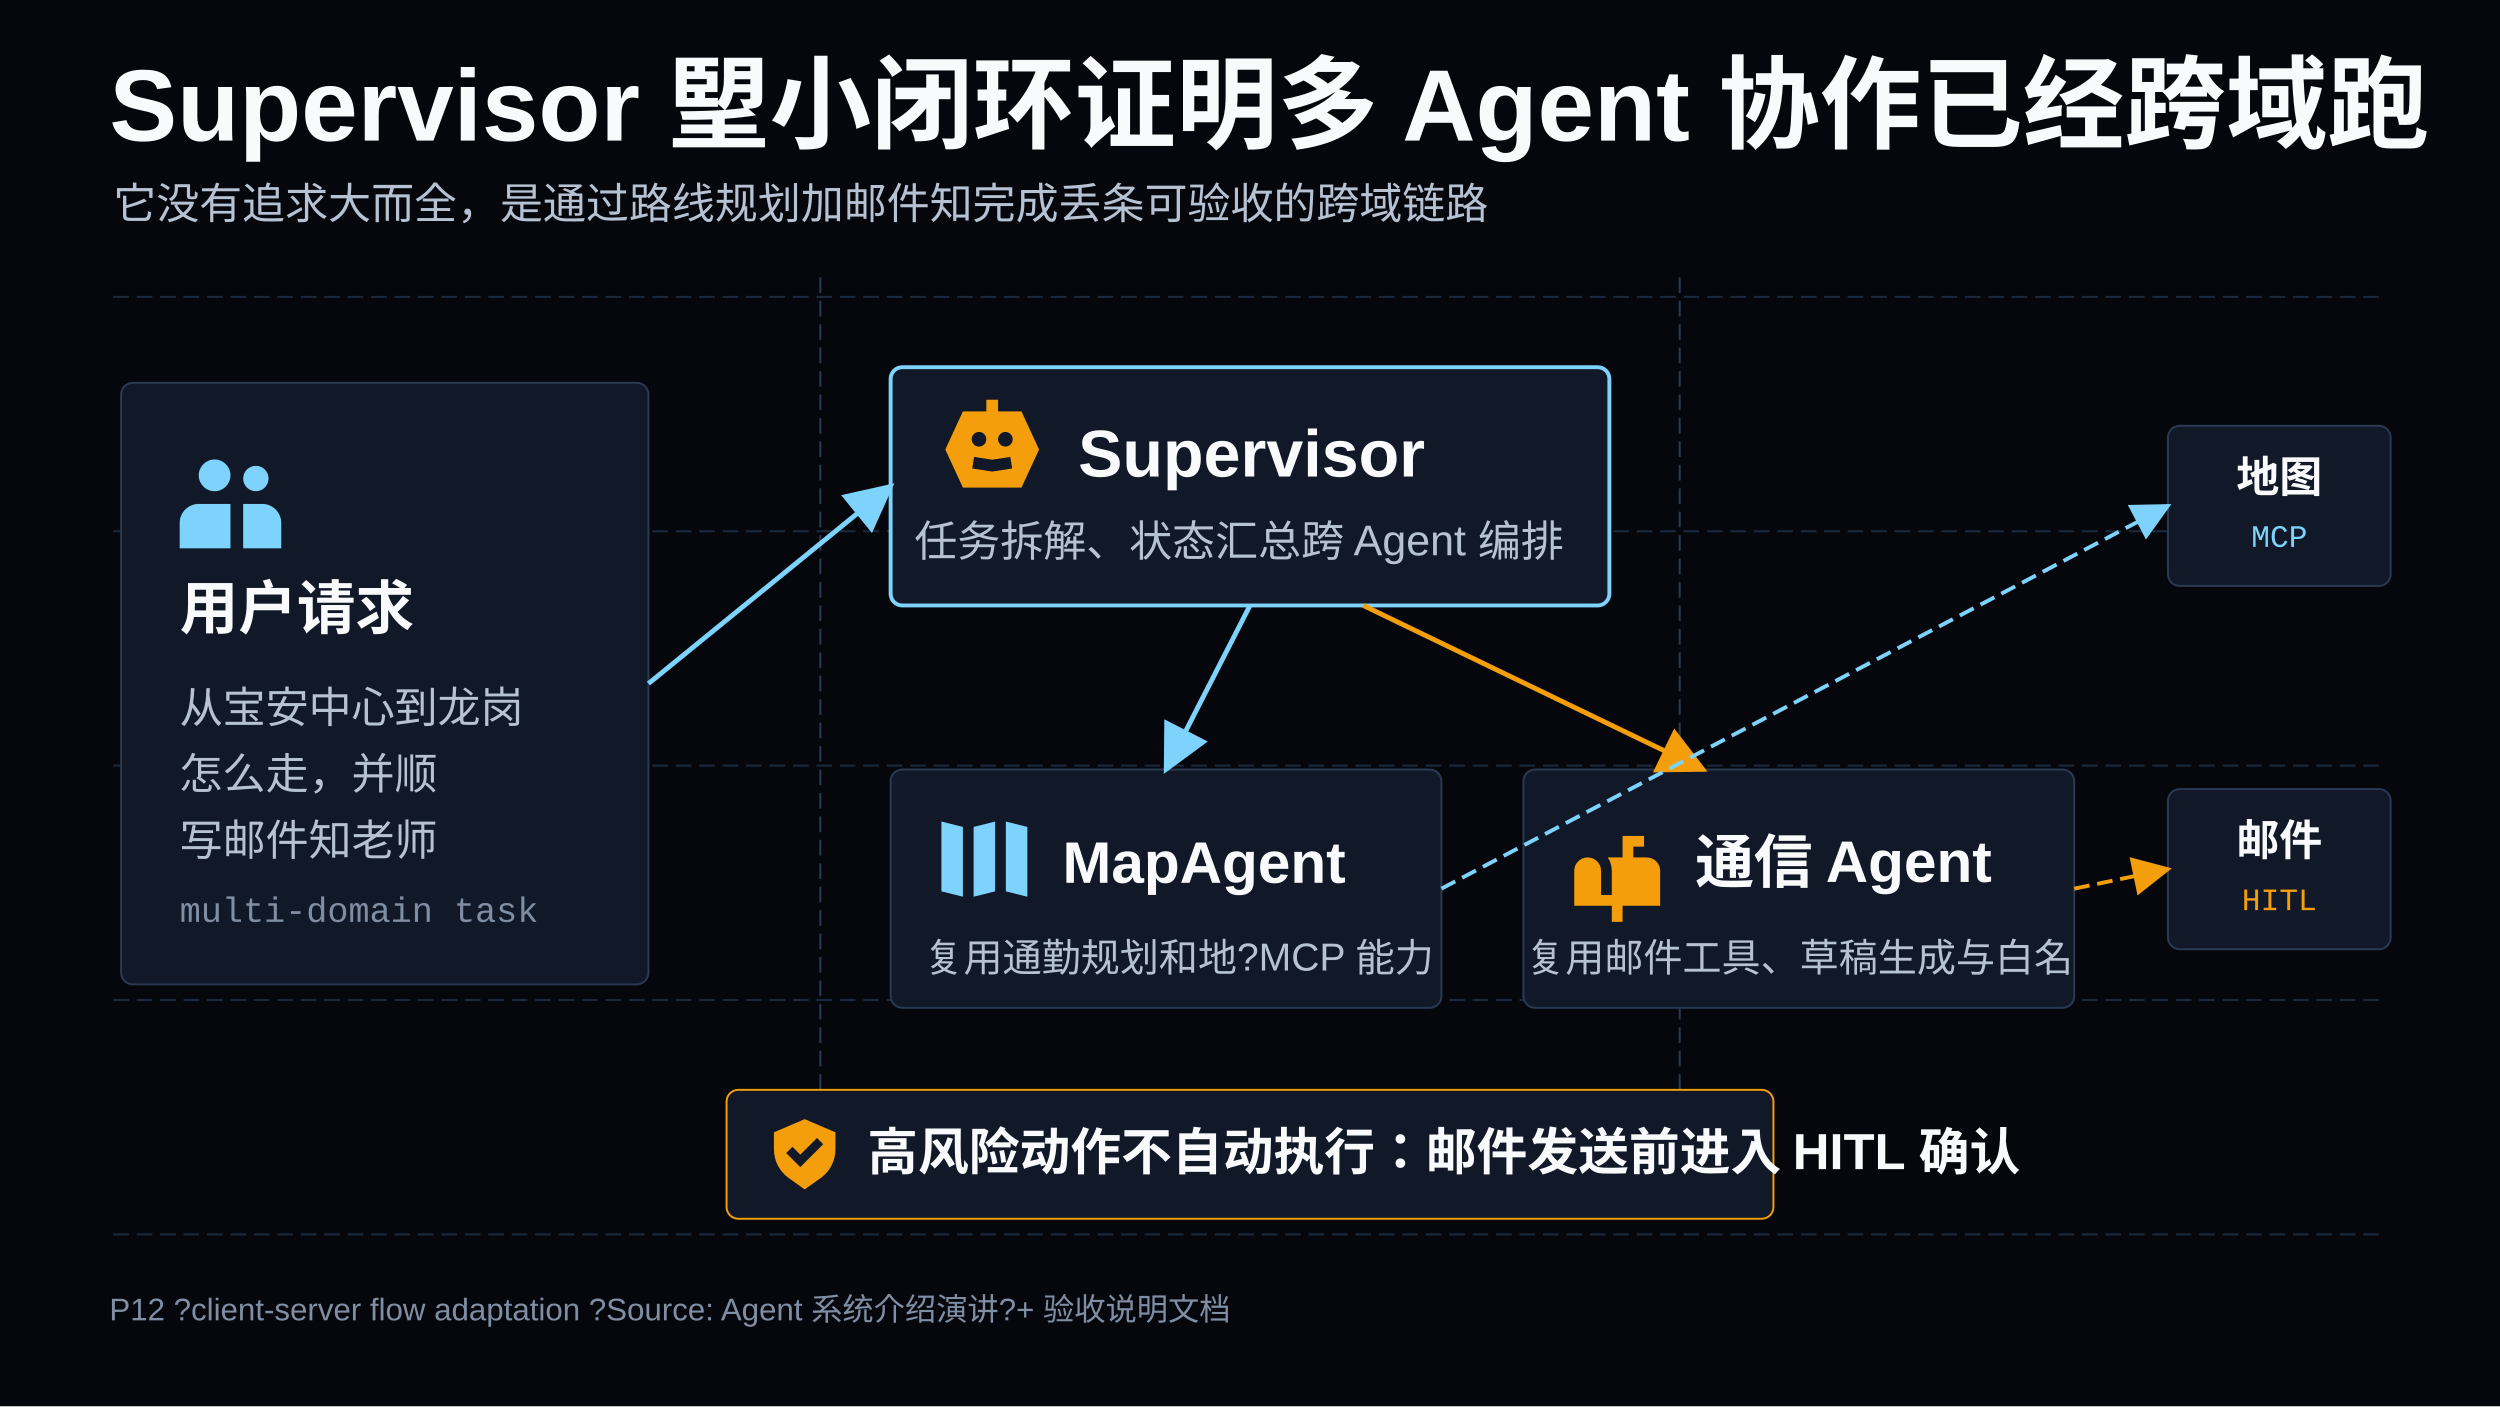
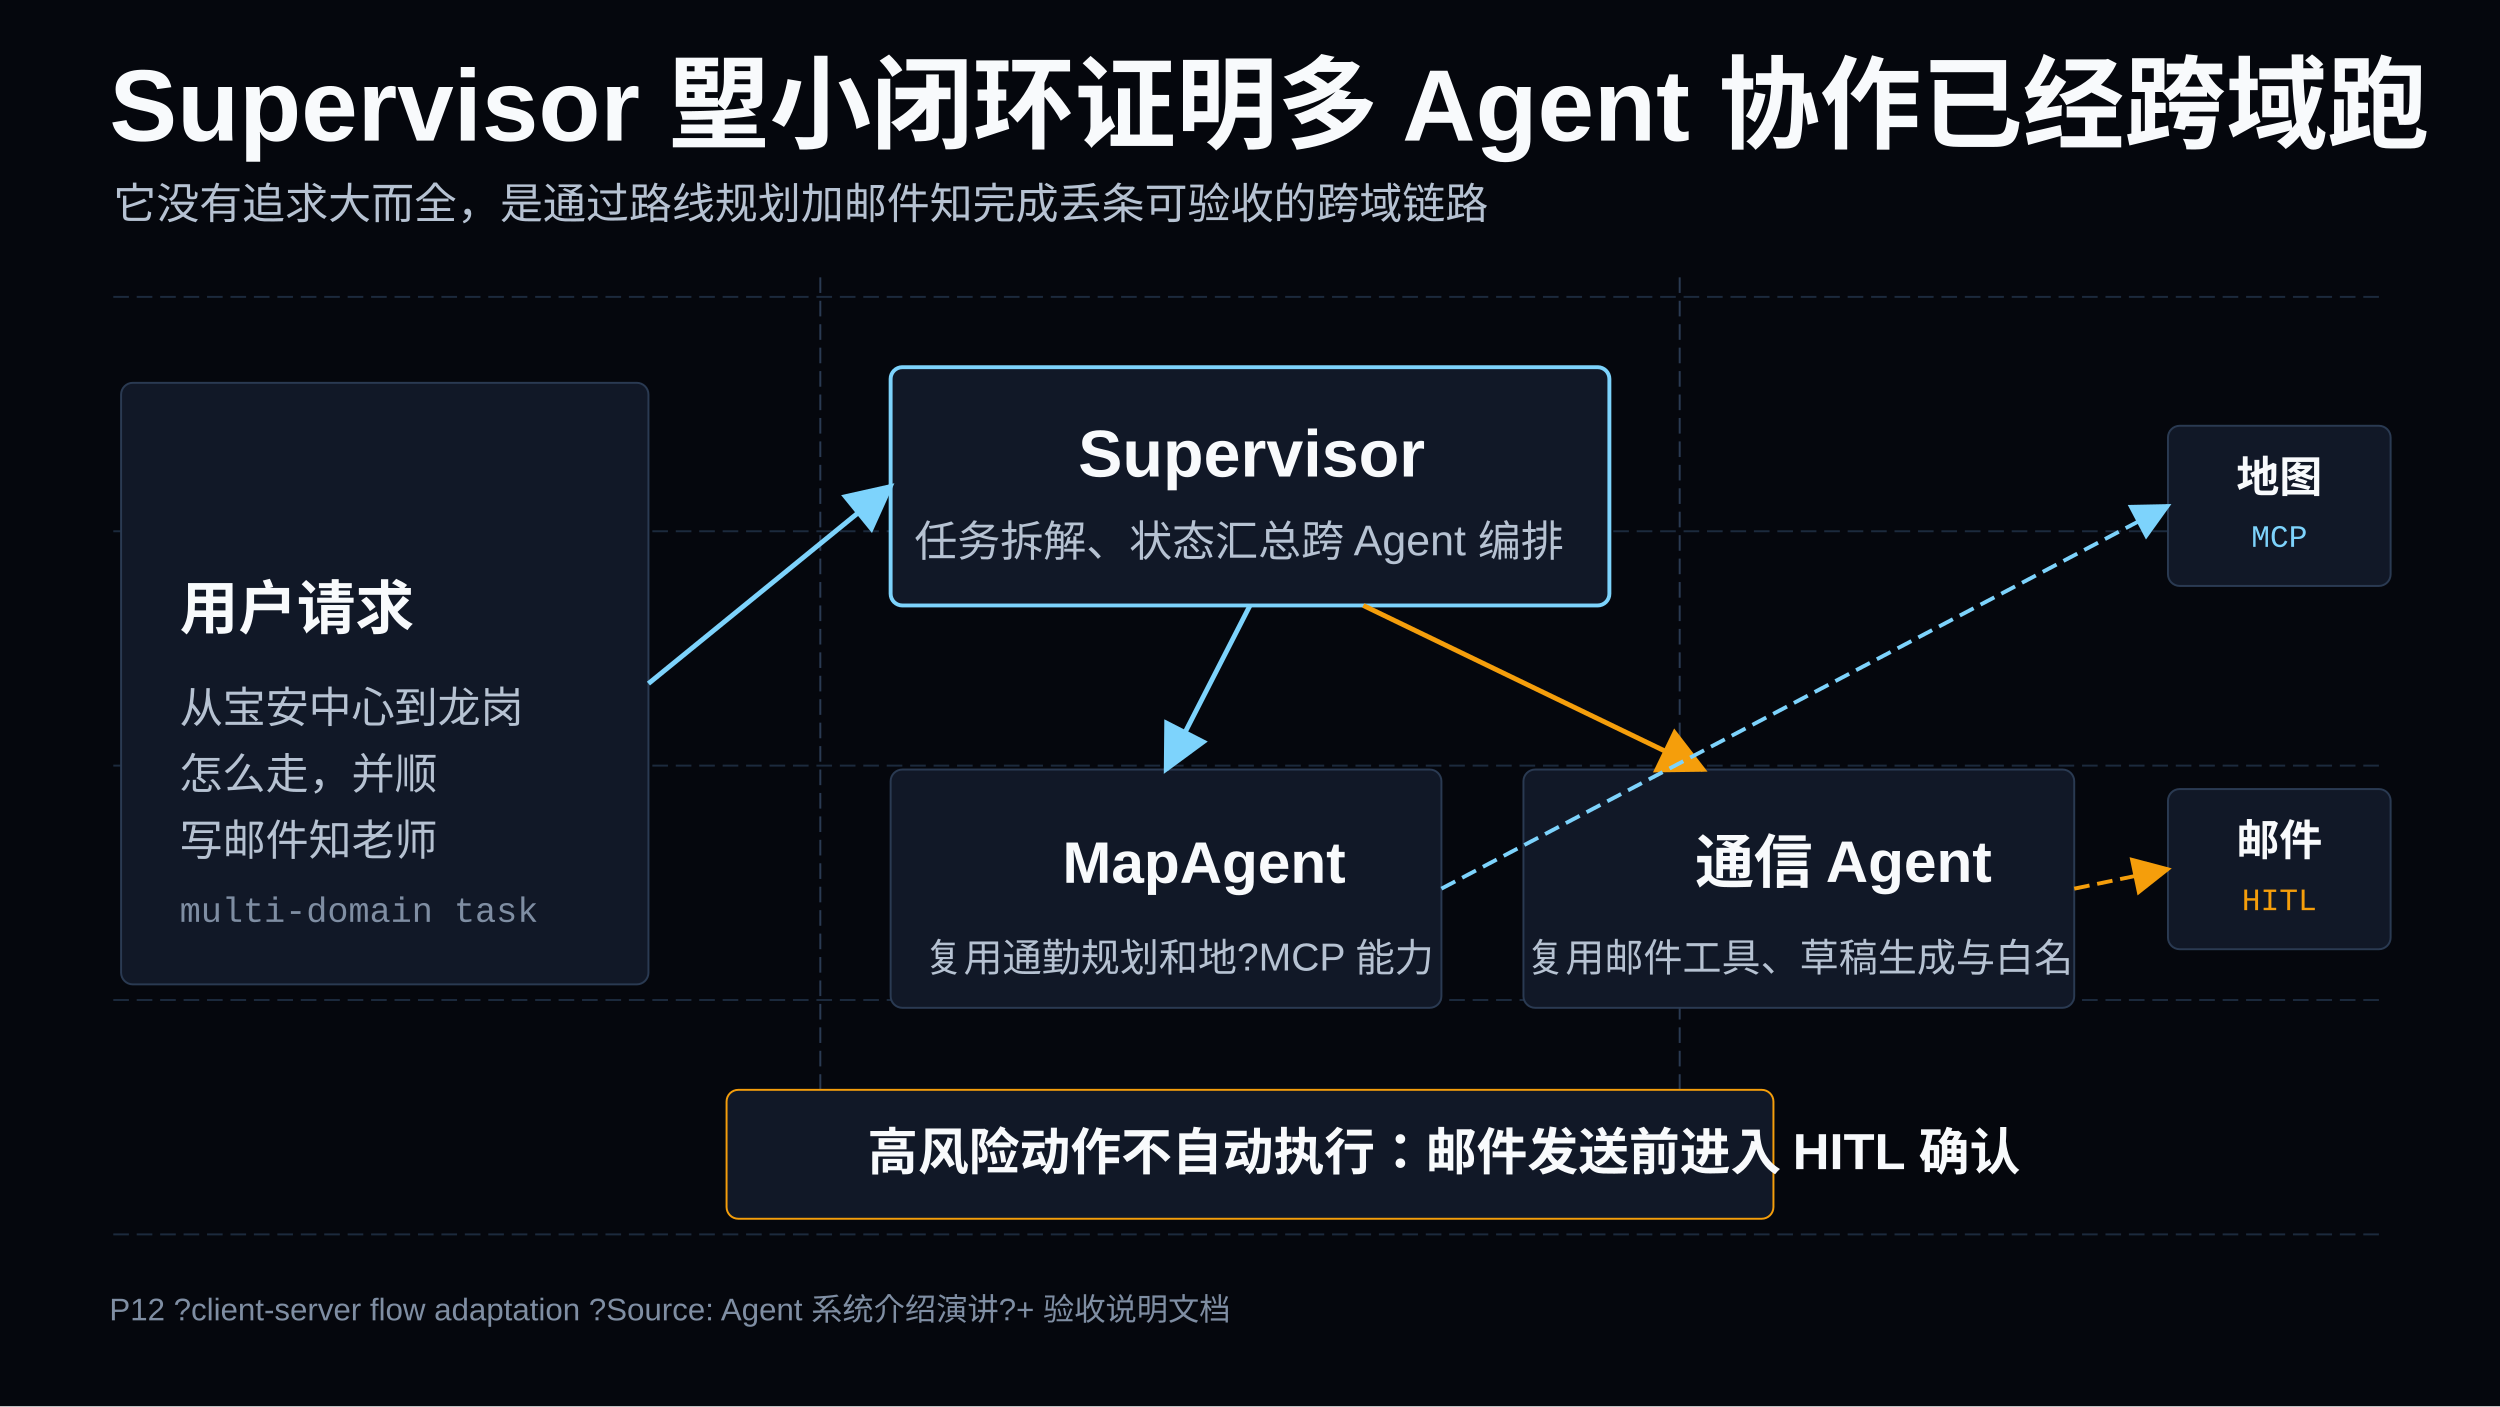
<svg xmlns="http://www.w3.org/2000/svg" viewBox="0 0 1280 720" width="1280" height="720">
  <defs>
    <marker id="arrowHead" markerWidth="10" markerHeight="10" refX="9" refY="5" orient="auto" markerUnits="strokeWidth">
      <path d="M0,0 L10,5 L0,10 Z" fill="#7DD3FC" />
    </marker>
    <marker id="arrowAccent" markerWidth="10" markerHeight="10" refX="9" refY="5" orient="auto" markerUnits="strokeWidth">
      <path d="M0,0 L10,5 L0,10 Z" fill="#F59E0B" />
    </marker>
  </defs>
  <g id="background">
    <rect width="1280" height="720" fill="#05070D" />
    <path d="M58 152H1222 M58 272H1222 M58 392H1222 M58 512H1222 M58 632H1222" stroke="#1C2A3D" stroke-width="1" stroke-dasharray="8,4" />
    <path d="M420 142V622 M860 142V622" stroke="#2A3A52" stroke-width="1" stroke-dasharray="8,4" />
  </g>
  <g id="header">
    <text x="56" y="72" font-family="&quot;Microsoft YaHei&quot;, Arial, sans-serif" font-size="52" font-weight="800" fill="#F8FAFC">Supervisor 朢小闭环证明多 Agent 协作已经跨域跑</text>
    <text x="58" y="112" font-family="&quot;Microsoft YaHei&quot;, Arial, sans-serif" font-size="22" fill="#B6C2D2">它没有追求大而全，是通过路线规划加邮件知完成丢条可验收的跨域链路</text>
  </g>
  <g id="client-request">
-     <path fill="#111827" stroke="#2A3A52" d="M68,196 H326 A6,6 0 0 1 332,202 V498 A6,6 0 0 1 326,504 H68 A6,6 0 0 1 62,498 V202 A6,6 0 0 1 68,196 Z" />
-     <g transform="translate(92, 232) scale(3.25)" fill="#7DD3FC">
-       <path d="M8 3.5C8 4.881 6.881 6 5.5 6C4.119 6 3 4.881 3 3.5C3 2.119 4.119 1 5.5 1C6.881 1 8 2.119 8 3.5Z" />
-       <path d="M3 8C1.343 8 0 9.343 0 11V15H8V8H3Z" />
-       <path d="M13 8H10V15H16V11C16 9.343 14.657 8 13 8Z" />
-       <path d="M12 6C13.105 6 14 5.105 14 4C14 2.895 13.105 2 12 2C10.895 2 10 2.895 10 4C10 5.105 10.895 6 12 6Z" />
-     </g>
+     <rect x="62" y="196" width="270" height="308" rx="6" fill="#111827" stroke="#2A3A52" />
+     <use data-icon="chunk-filled/users" x="92" y="232" width="52" height="52" fill="#7DD3FC" />
    <text x="92" y="322" font-family="&quot;Microsoft YaHei&quot;, Arial, sans-serif" font-size="30" font-weight="800" fill="#F8FAFC">用户请求</text>
-     <text font-size="22" font-family="&quot;Microsoft YaHei&quot;, Arial, sans-serif" fill="#B6C2D2" x="92" y="370">从宝安中心到龙岗</text>
-     <text font-size="22" font-family="&quot;Microsoft YaHei&quot;, Arial, sans-serif" fill="#B6C2D2" x="92" y="404">怎么走，并顺</text>
-     <text font-size="22" font-family="&quot;Microsoft YaHei&quot;, Arial, sans-serif" fill="#B6C2D2" x="92" y="438">写邮件知老师</text>
+     <text x="92" y="370" font-family="&quot;Microsoft YaHei&quot;, Arial, sans-serif" font-size="22" fill="#B6C2D2">
+       <tspan x="92" dy="0">从宝安中心到龙岗</tspan>
+       <tspan x="92" dy="34">怎么走，并顺</tspan>
+       <tspan x="92" dy="34">写邮件知老师</tspan>
+     </text>
    <text x="92" y="472" font-family="Consolas, &quot;Microsoft YaHei&quot;, &quot;Courier New&quot;, monospace" font-size="18" fill="#7F8EA3">multi-domain task</text>
  </g>
  <g id="supervisor-core">
-     <path fill="#111827" stroke="#7DD3FC" stroke-width="2" d="M462,188 H818 A6,6 0 0 1 824,194 V304 A6,6 0 0 1 818,310 H462 A6,6 0 0 1 456,304 V194 A6,6 0 0 1 462,188 Z" />
-     <g transform="translate(484, 204.651) scale(3)" fill="#F59E0B">
-       <path fill-rule="evenodd" clip-rule="evenodd" d="M9 0V2H13L16 8.5L13 15H3L0 8.5L3 2H7V0H9ZM4.598 11.738L8 12.262L11.402 11.738L11.098 9.762L8 10.238L4.902 9.762L4.598 11.738ZM7 6.75C7 7.44 6.44 8 5.75 8C5.06 8 4.5 7.44 4.5 6.75C4.5 6.06 5.06 5.5 5.75 5.5C6.44 5.5 7 6.06 7 6.75ZM10.25 8C10.94 8 11.5 7.44 11.5 6.75C11.5 6.06 10.94 5.5 10.25 5.5C9.56 5.5 9 6.06 9 6.75C9 7.44 9.56 8 10.25 8Z" />
-     </g>
+     <rect x="456" y="188" width="368" height="122" rx="6" fill="#111827" stroke="#7DD3FC" stroke-width="2" />
+     <use data-icon="chunk-filled/robot" x="484" y="204.651" width="48" height="48" fill="#F59E0B" />
    <text x="552" y="244" font-family="&quot;Microsoft YaHei&quot;, Arial, sans-serif" font-size="34" font-weight="800" fill="#F8FAFC">Supervisor</text>
    <text x="468.146" y="284.892" font-family="&quot;Microsoft YaHei&quot;, Arial, sans-serif" font-size="22" fill="#B6C2D2" id="_edit_19" data-edit-target="true" data-edit-annotation="调整大小：文本超出范围">任务拆解、状态汇总跨 Agent 编排</text>
  </g>
  <g id="map-agent">
-     <path fill="#111827" stroke="#2A3A52" d="M462,394 H732 A6,6 0 0 1 738,400 V510 A6,6 0 0 1 732,516 H462 A6,6 0 0 1 456,510 V400 A6,6 0 0 1 462,394 Z" />
-     <g transform="translate(482, 417.88) scale(2.75)" fill="#7DD3FC">
-       <path d="M4 2L0 1V14L4 15V2Z" />
-       <path d="M16 2L12 1V14L16 15V2Z" />
-       <path d="M10 1L6 2V15L10 14V1Z" />
-     </g>
+     <rect x="456" y="394" width="282" height="122" rx="6" fill="#111827" stroke="#2A3A52" />
+     <use data-icon="chunk-filled/map" x="482" y="417.88" width="44" height="44" fill="#7DD3FC" />
    <text x="544" y="452" font-family="&quot;Microsoft YaHei&quot;, Arial, sans-serif" font-size="30" font-weight="800" fill="#F8FAFC">MapAgent</text>
    <text x="473.325" y="497.446" font-family="&quot;Microsoft YaHei&quot;, Arial, sans-serif" font-size="20" fill="#B6C2D2">复用通勤规划和地?MCP 能力</text>
  </g>
  <g id="communication-agent">
-     <path fill="#111827" stroke="#2A3A52" d="M786,394 H1056 A6,6 0 0 1 1062,400 V510 A6,6 0 0 1 1056,516 H786 A6,6 0 0 1 780,510 V400 A6,6 0 0 1 786,394 Z" />
-     <g transform="translate(806, 428) scale(2.75)" fill="#F59E0B">
-       <path d="M9 0V4H6.242C6.721 4.715 7 5.575 7 6.5V11H5V6.5C5 5.119 3.881 4 2.5 4C1.119 4 0 5.119 0 6.5V13H7V16H9V13H16V6.5C16 5.119 14.881 4 13.5 4H11V2H13V0H9Z" />
-     </g>
+     <rect x="780" y="394" width="282" height="122" rx="6" fill="#111827" stroke="#2A3A52" />
+     <use data-icon="chunk-filled/mailbox" x="806" y="428" width="44" height="44" fill="#F59E0B" />
    <text x="868" y="452" font-family="&quot;Microsoft YaHei&quot;, Arial, sans-serif" font-size="30" font-weight="800" fill="#F8FAFC">通信 Agent</text>
    <text x="781.422" y="497.446" font-family="&quot;Microsoft YaHei&quot;, Arial, sans-serif" font-size="20" fill="#B6C2D2" id="_edit_27" data-edit-target="true" data-edit-annotation="调整大小：文本超出范围">复用邮件工具、草稿生成与白名</text>
  </g>
  <g id="external-tools">
-     <path fill="#111827" stroke="#2A3A52" d="M1116,218 H1218 A6,6 0 0 1 1224,224 V294 A6,6 0 0 1 1218,300 H1116 A6,6 0 0 1 1110,294 V224 A6,6 0 0 1 1116,218 Z" />
+     <rect x="1110" y="218" width="114" height="82" rx="6" fill="#111827" stroke="#2A3A52" />
    <text x="1167" y="252" text-anchor="middle" font-family="&quot;Microsoft YaHei&quot;, Arial, sans-serif" font-size="22" font-weight="800" fill="#F8FAFC">地图</text>
    <text x="1167" y="280" text-anchor="middle" font-family="Consolas, &quot;Microsoft YaHei&quot;, &quot;Courier New&quot;, monospace" font-size="16" fill="#7DD3FC">MCP</text>
-     <path fill="#111827" stroke="#2A3A52" d="M1116,404 H1218 A6,6 0 0 1 1224,410 V480 A6,6 0 0 1 1218,486 H1116 A6,6 0 0 1 1110,480 V410 A6,6 0 0 1 1116,404 Z" />
+     <rect x="1110" y="404" width="114" height="82" rx="6" fill="#111827" stroke="#2A3A52" />
    <text x="1167" y="438" text-anchor="middle" font-family="&quot;Microsoft YaHei&quot;, Arial, sans-serif" font-size="22" font-weight="800" fill="#F8FAFC">邮件</text>
    <text x="1167" y="466" text-anchor="middle" font-family="Consolas, &quot;Microsoft YaHei&quot;, &quot;Courier New&quot;, monospace" font-size="16" fill="#F59E0B">HITL</text>
  </g>
  <g id="flow-lines">
    <line x1="332" y1="350" x2="456" y2="249" stroke="#7DD3FC" stroke-width="2.5" marker-end="url(#arrowHead)" />
    <line x1="640" y1="310" x2="597" y2="394" stroke="#7DD3FC" stroke-width="2.5" marker-end="url(#arrowHead)" />
    <line x1="698" y1="310" x2="872" y2="394" stroke="#F59E0B" stroke-width="2.5" marker-end="url(#arrowAccent)" />
    <line x1="738" y1="455" x2="1110" y2="259" stroke="#7DD3FC" stroke-width="2" stroke-dasharray="8,4" marker-end="url(#arrowHead)" />
    <line x1="1062" y1="455" x2="1110" y2="445" stroke="#F59E0B" stroke-width="2" stroke-dasharray="8,4" marker-end="url(#arrowAccent)" />
  </g>
  <g id="hitl-note">
-     <path fill="#111827" stroke="#F59E0B" d="M378,558 H902 A6,6 0 0 1 908,564 V618 A6,6 0 0 1 902,624 H378 A6,6 0 0 1 372,618 V564 A6,6 0 0 1 378,558 Z" />
-     <g transform="translate(394, 573) scale(2.25)" fill="#F59E0B">
-       <path fill-rule="evenodd" clip-rule="evenodd" d="M8 16L4.35 13.393C2.248 11.891 1 9.467 1 6.883V3L8 0L15 3V6.883C15 9.467 13.752 11.891 11.65 13.393L8 16ZM12.207 5.707L10.793 4.293L7 8.086L5.207 6.293L3.793 7.707L7 10.914L12.207 5.707Z" />
-     </g>
+     <rect x="372" y="558" width="536" height="66" rx="6" fill="#111827" stroke="#F59E0B" />
+     <use data-icon="chunk-filled/shield-check" x="394" y="573" width="36" height="36" fill="#F59E0B" />
    <text x="444" y="599" font-family="&quot;Microsoft YaHei&quot;, Arial, sans-serif" font-size="26" font-weight="800" fill="#F8FAFC" id="_edit_41" data-edit-target="true" data-edit-annotation="重排此区域：调整大小：文本超出范围">高风险动作不自动执行：邮件发送前进入 HITL 确认</text>
  </g>
  <g id="footer">
    <text x="56" y="676" font-family="&quot;Microsoft YaHei&quot;, Arial, sans-serif" font-size="16" fill="#7F8EA3">P12 ?client-server flow adaptation ?Source: Agent 系统介绍演讲?+ 验收说明文档</text>
  </g>
</svg>
